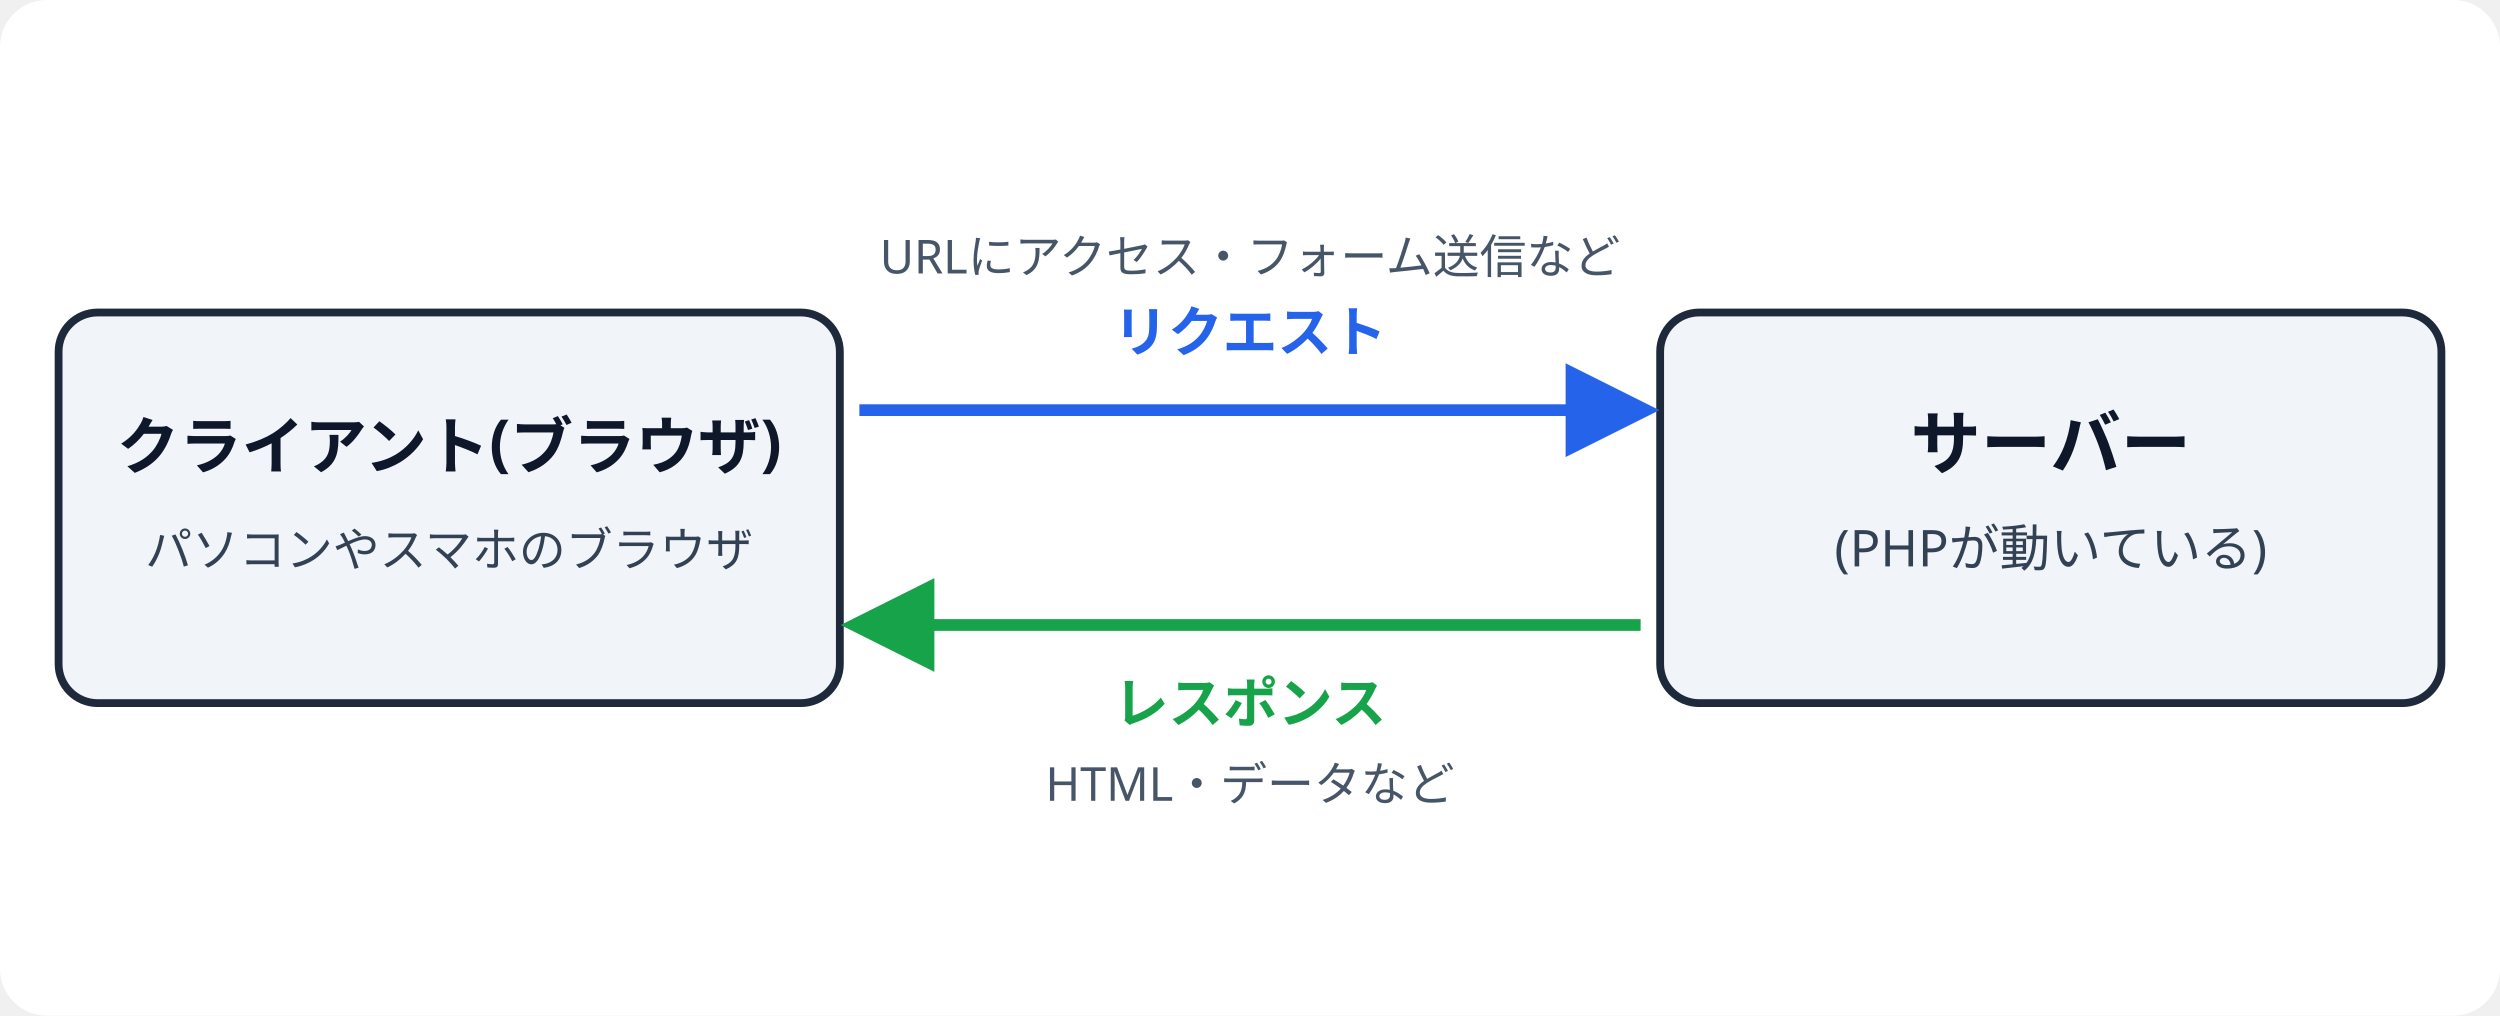
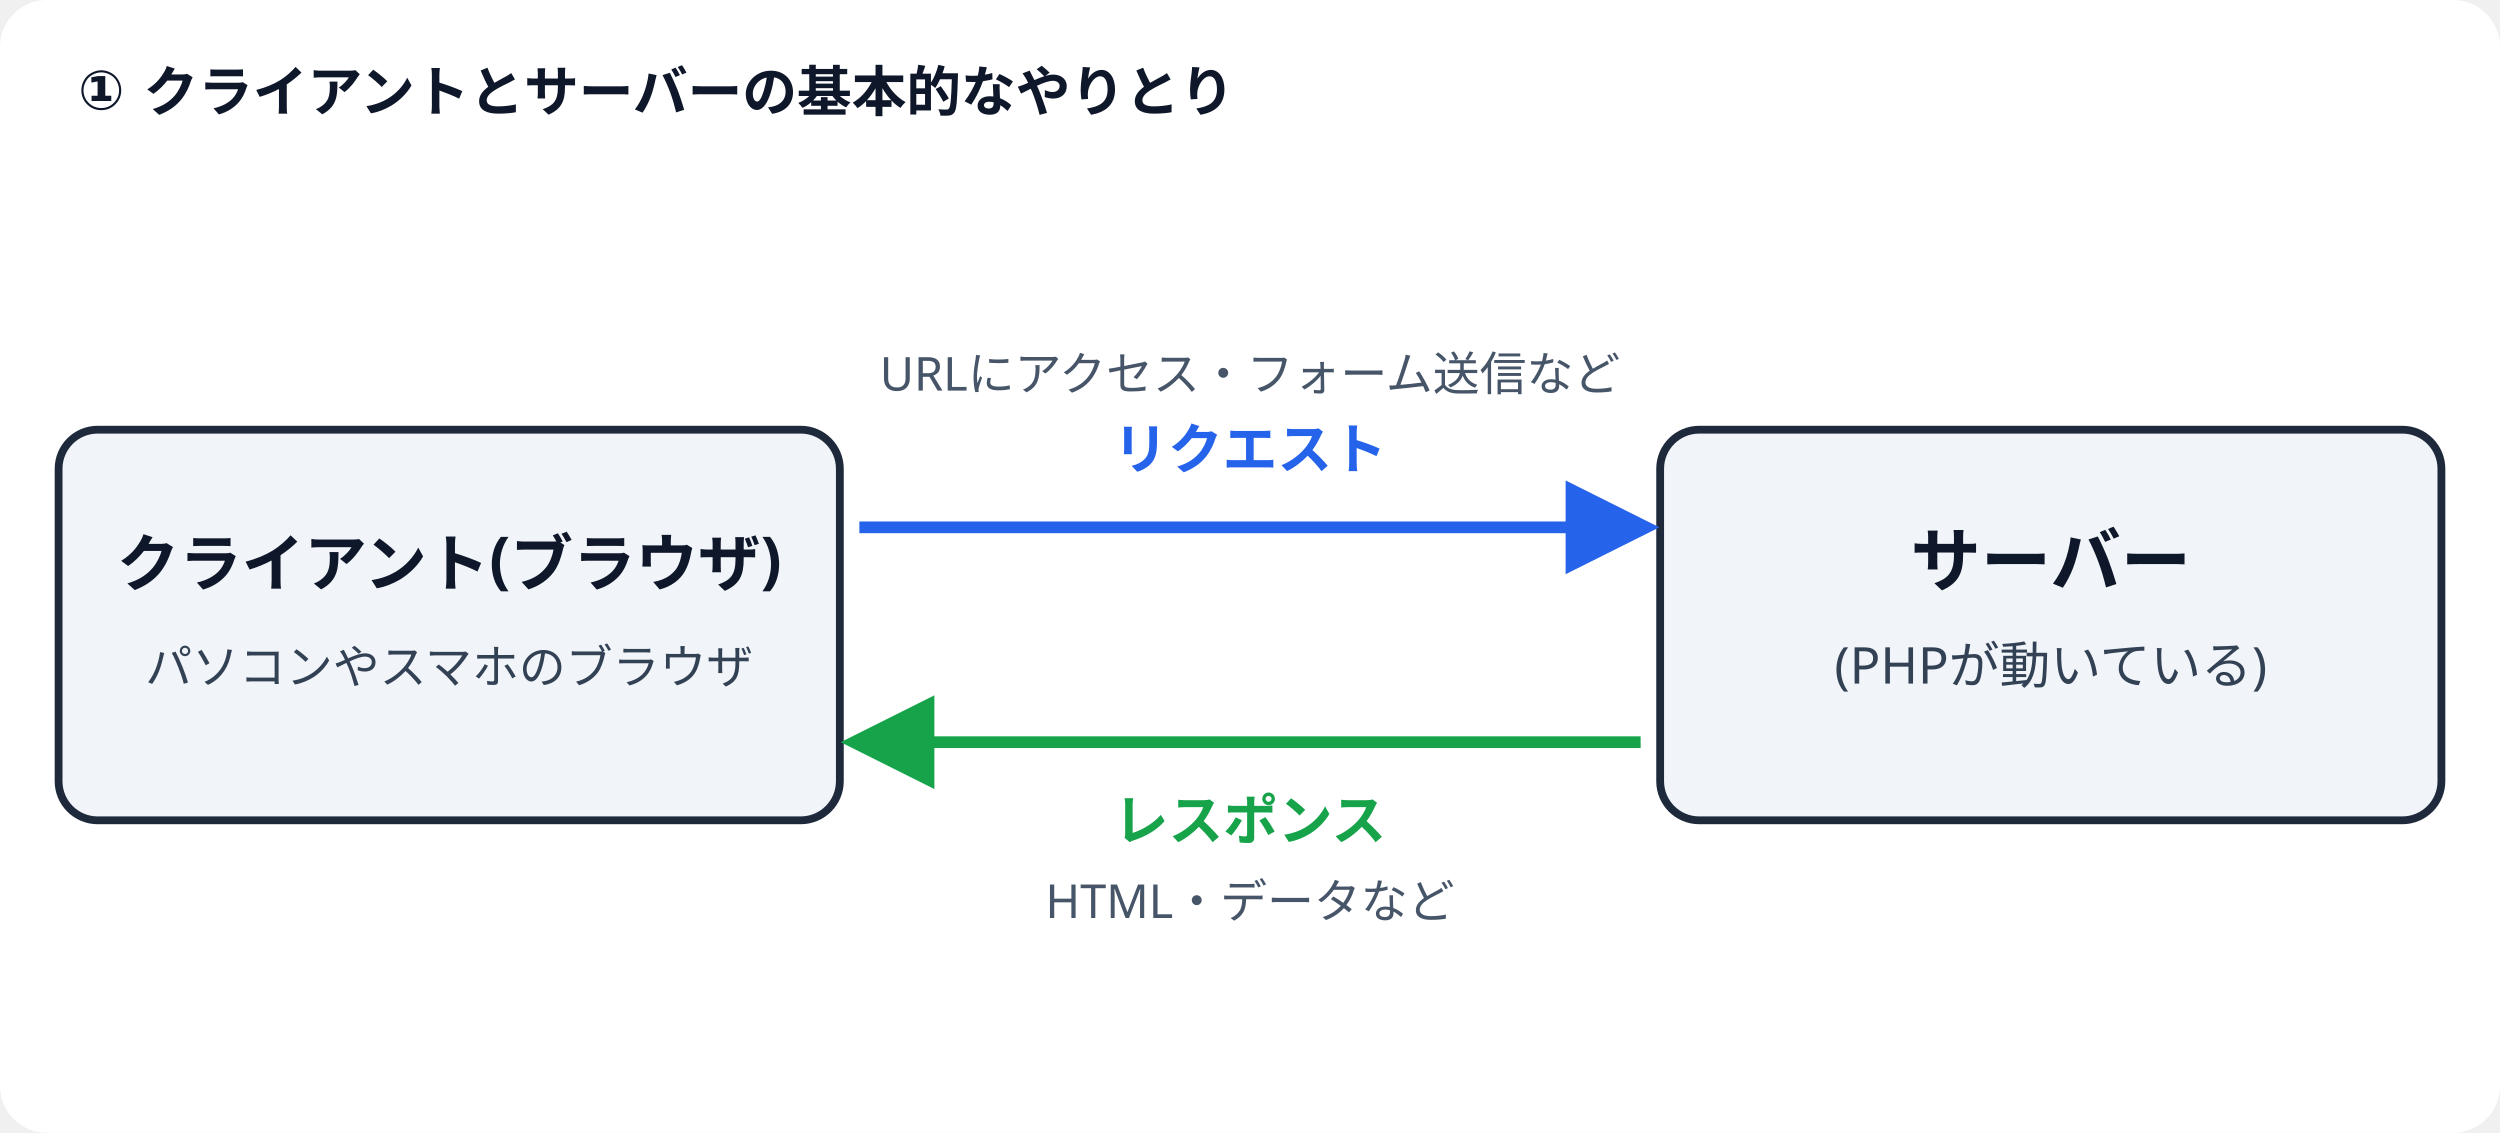
- <svg xmlns="http://www.w3.org/2000/svg" viewBox="0 0 640 260" width="640" height="260" font-family="'Hiragino Sans', 'Noto Sans JP', sans-serif">
+ <svg xmlns="http://www.w3.org/2000/svg" viewBox="0 0 640 290" width="640" height="290" font-family="'Hiragino Sans', 'Noto Sans JP', sans-serif">
  <defs>
    <marker id="arrow-blue" viewBox="0 0 10 10" refX="8" refY="5" markerWidth="8" markerHeight="8" orient="auto-start-reverse">
      <path d="M0,0 L10,5 L0,10 z" fill="#2563eb" />
    </marker>
    <marker id="arrow-green" viewBox="0 0 10 10" refX="8" refY="5" markerWidth="8" markerHeight="8" orient="auto-start-reverse">
      <path d="M0,0 L10,5 L0,10 z" fill="#16a34a" />
    </marker>
  </defs>
-   <rect x="0" y="0" width="640" height="260" fill="#ffffff" rx="12" />
-   <rect x="15" y="80" width="200" height="100" rx="10" fill="#f1f5f9" stroke="#1e293b" stroke-width="2" />
-   <text x="115" y="120" text-anchor="middle" font-size="16" fill="#0f172a" font-weight="bold">クライアント(ブラウザ)</text>
-   <text x="115" y="145" text-anchor="middle" font-size="12" fill="#334155">パソコンやスマホのブラウザ</text>
-   <rect x="425" y="80" width="200" height="100" rx="10" fill="#f1f5f9" stroke="#1e293b" stroke-width="2" />
-   <text x="525" y="120" text-anchor="middle" font-size="18" fill="#0f172a" font-weight="bold">サーバー</text>
-   <text x="525" y="145" text-anchor="middle" font-size="13" fill="#334155">(PHPが動いている)</text>
-   <line x1="220" y1="105" x2="420" y2="105" stroke="#2563eb" stroke-width="3" marker-end="url(#arrow-blue)" />
-   <text x="320" y="90" text-anchor="middle" font-size="14" fill="#2563eb" font-weight="bold">リクエスト</text>
-   <text x="320" y="70" text-anchor="middle" font-size="12" fill="#475569">URLにアクセス・フォーム送信など</text>
-   <line x1="420" y1="160" x2="220" y2="160" stroke="#16a34a" stroke-width="3" marker-end="url(#arrow-green)" />
-   <text x="320" y="185" text-anchor="middle" font-size="14" fill="#16a34a" font-weight="bold">レスポンス</text>
-   <text x="320" y="205" text-anchor="middle" font-size="12" fill="#475569">HTML・データなど</text>
+   <rect x="0" y="0" width="640" height="290" fill="#ffffff" rx="12" />
+   <text x="20" y="28" font-size="14" fill="#0f172a" font-weight="bold">① クライアントとサーバーの基本的なやりとり</text>
+   <rect x="15" y="110" width="200" height="100" rx="10" fill="#f1f5f9" stroke="#1e293b" stroke-width="2" />
+   <text x="115" y="150" text-anchor="middle" font-size="16" fill="#0f172a" font-weight="bold">クライアント(ブラウザ)</text>
+   <text x="115" y="175" text-anchor="middle" font-size="12" fill="#334155">パソコンやスマホのブラウザ</text>
+   <rect x="425" y="110" width="200" height="100" rx="10" fill="#f1f5f9" stroke="#1e293b" stroke-width="2" />
+   <text x="525" y="150" text-anchor="middle" font-size="18" fill="#0f172a" font-weight="bold">サーバー</text>
+   <text x="525" y="175" text-anchor="middle" font-size="13" fill="#334155">(PHPが動いている)</text>
+   <line x1="220" y1="135" x2="420" y2="135" stroke="#2563eb" stroke-width="3" marker-end="url(#arrow-blue)" />
+   <text x="320" y="120" text-anchor="middle" font-size="14" fill="#2563eb" font-weight="bold">リクエスト</text>
+   <text x="320" y="100" text-anchor="middle" font-size="12" fill="#475569">URLにアクセス・フォーム送信など</text>
+   <line x1="420" y1="190" x2="220" y2="190" stroke="#16a34a" stroke-width="3" marker-end="url(#arrow-green)" />
+   <text x="320" y="215" text-anchor="middle" font-size="14" fill="#16a34a" font-weight="bold">レスポンス</text>
+   <text x="320" y="235" text-anchor="middle" font-size="12" fill="#475569">HTML・データなど</text>
</svg>
